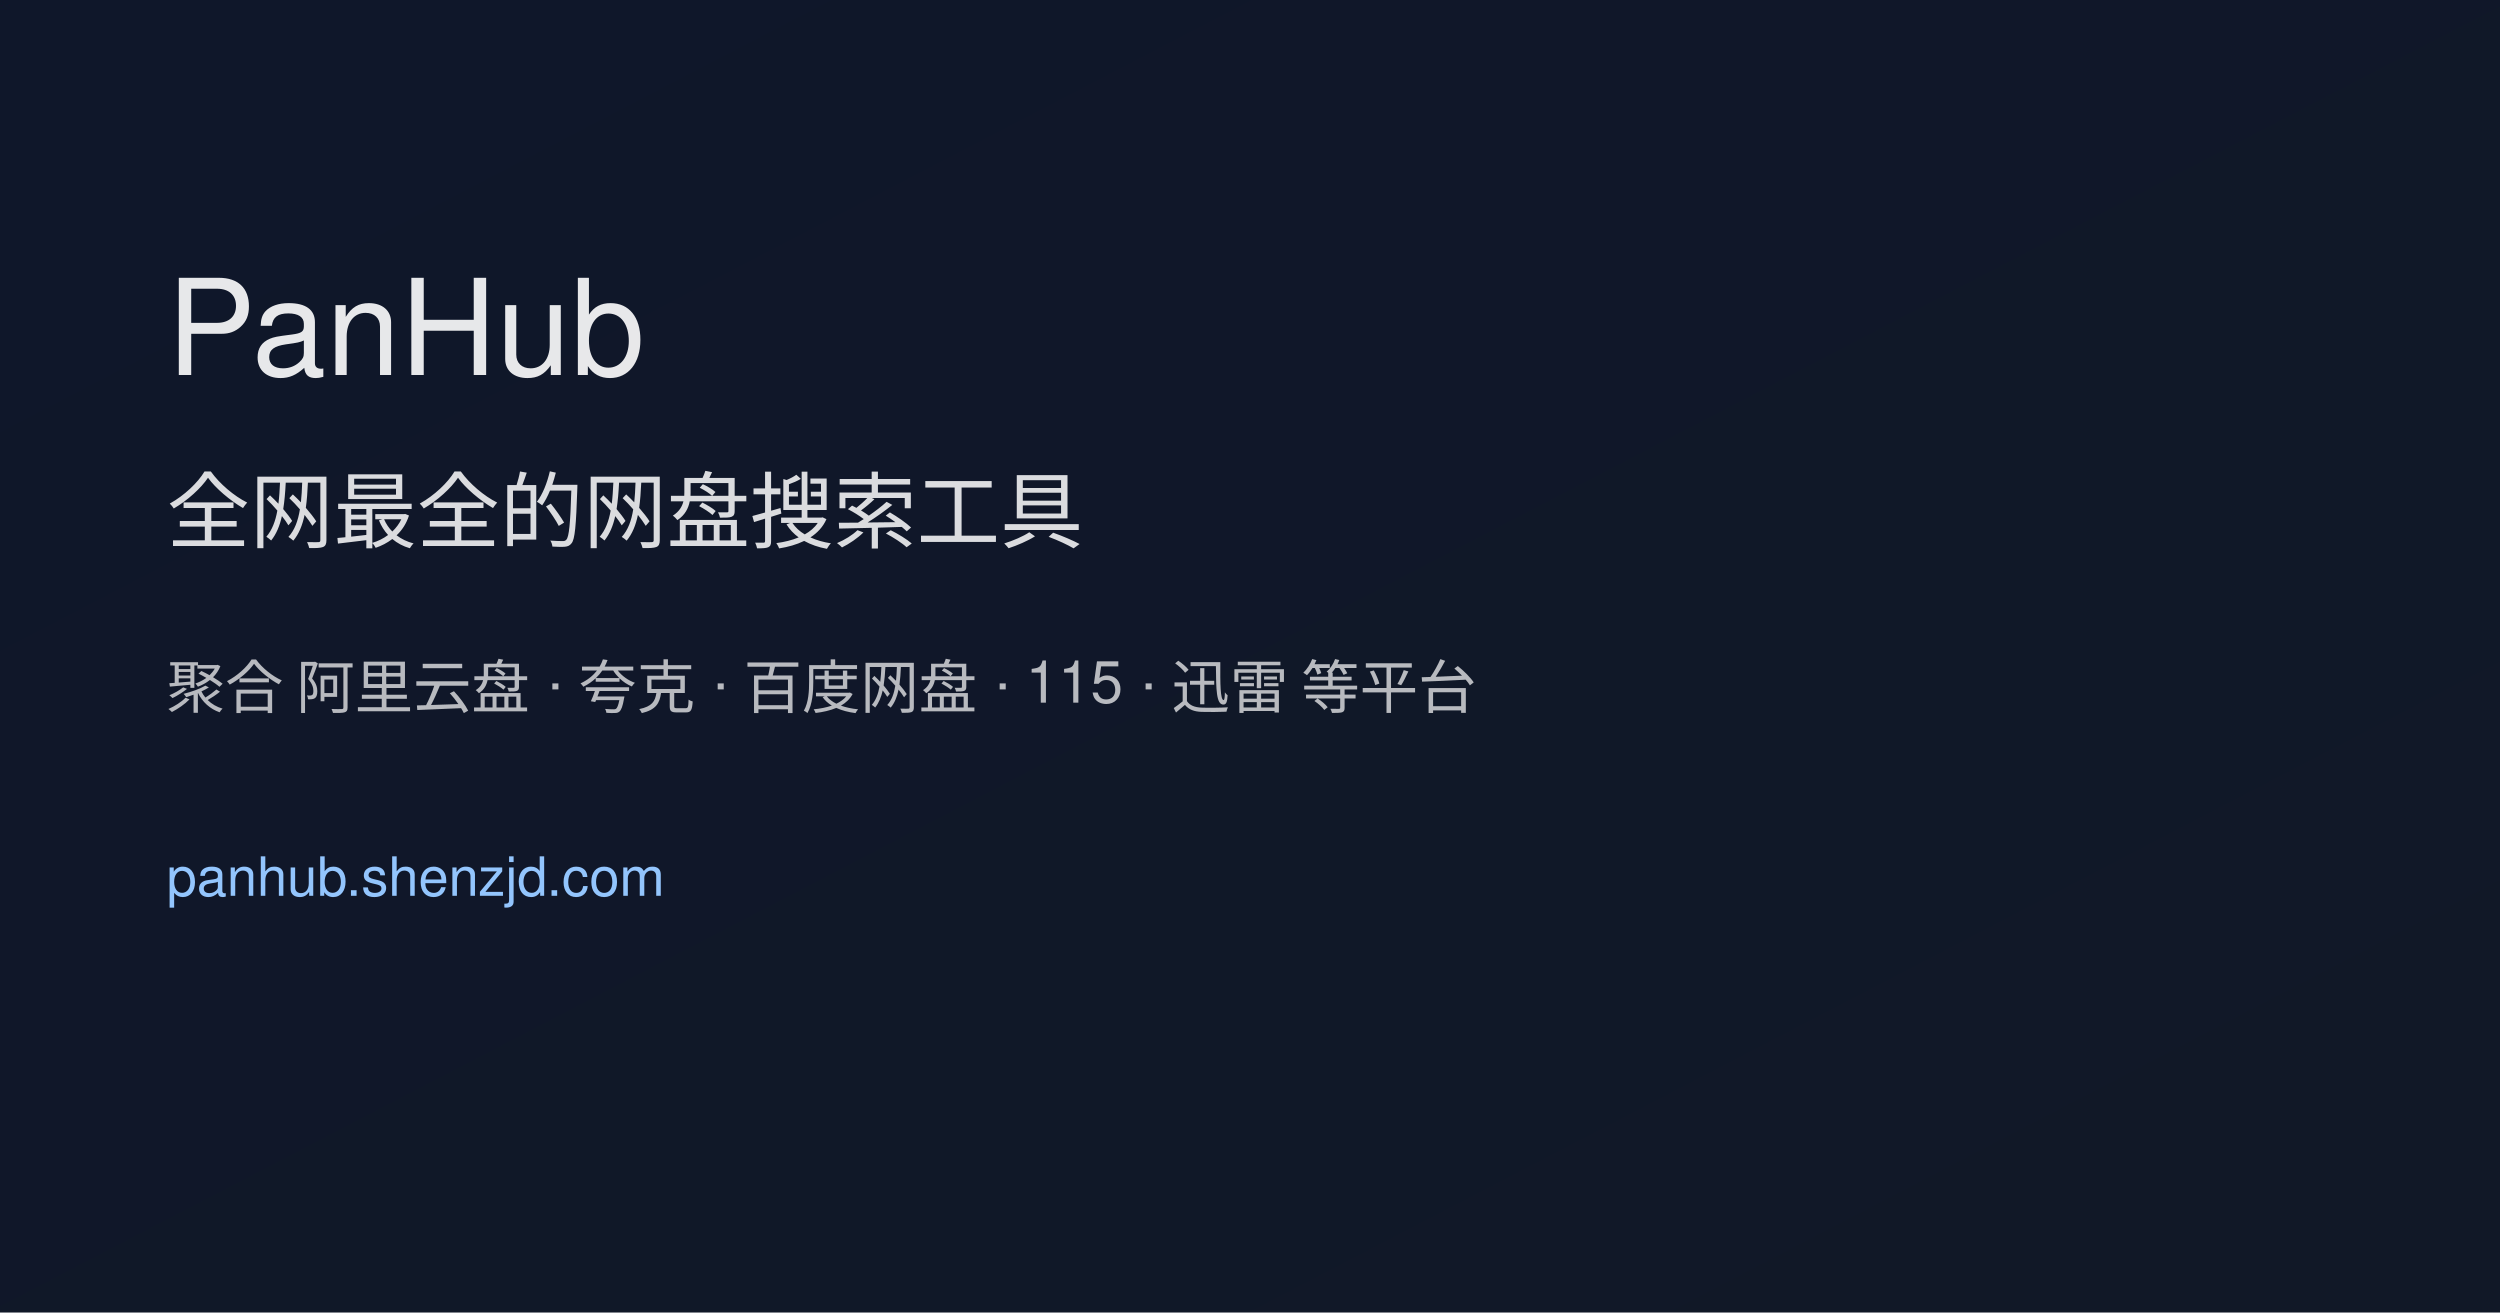
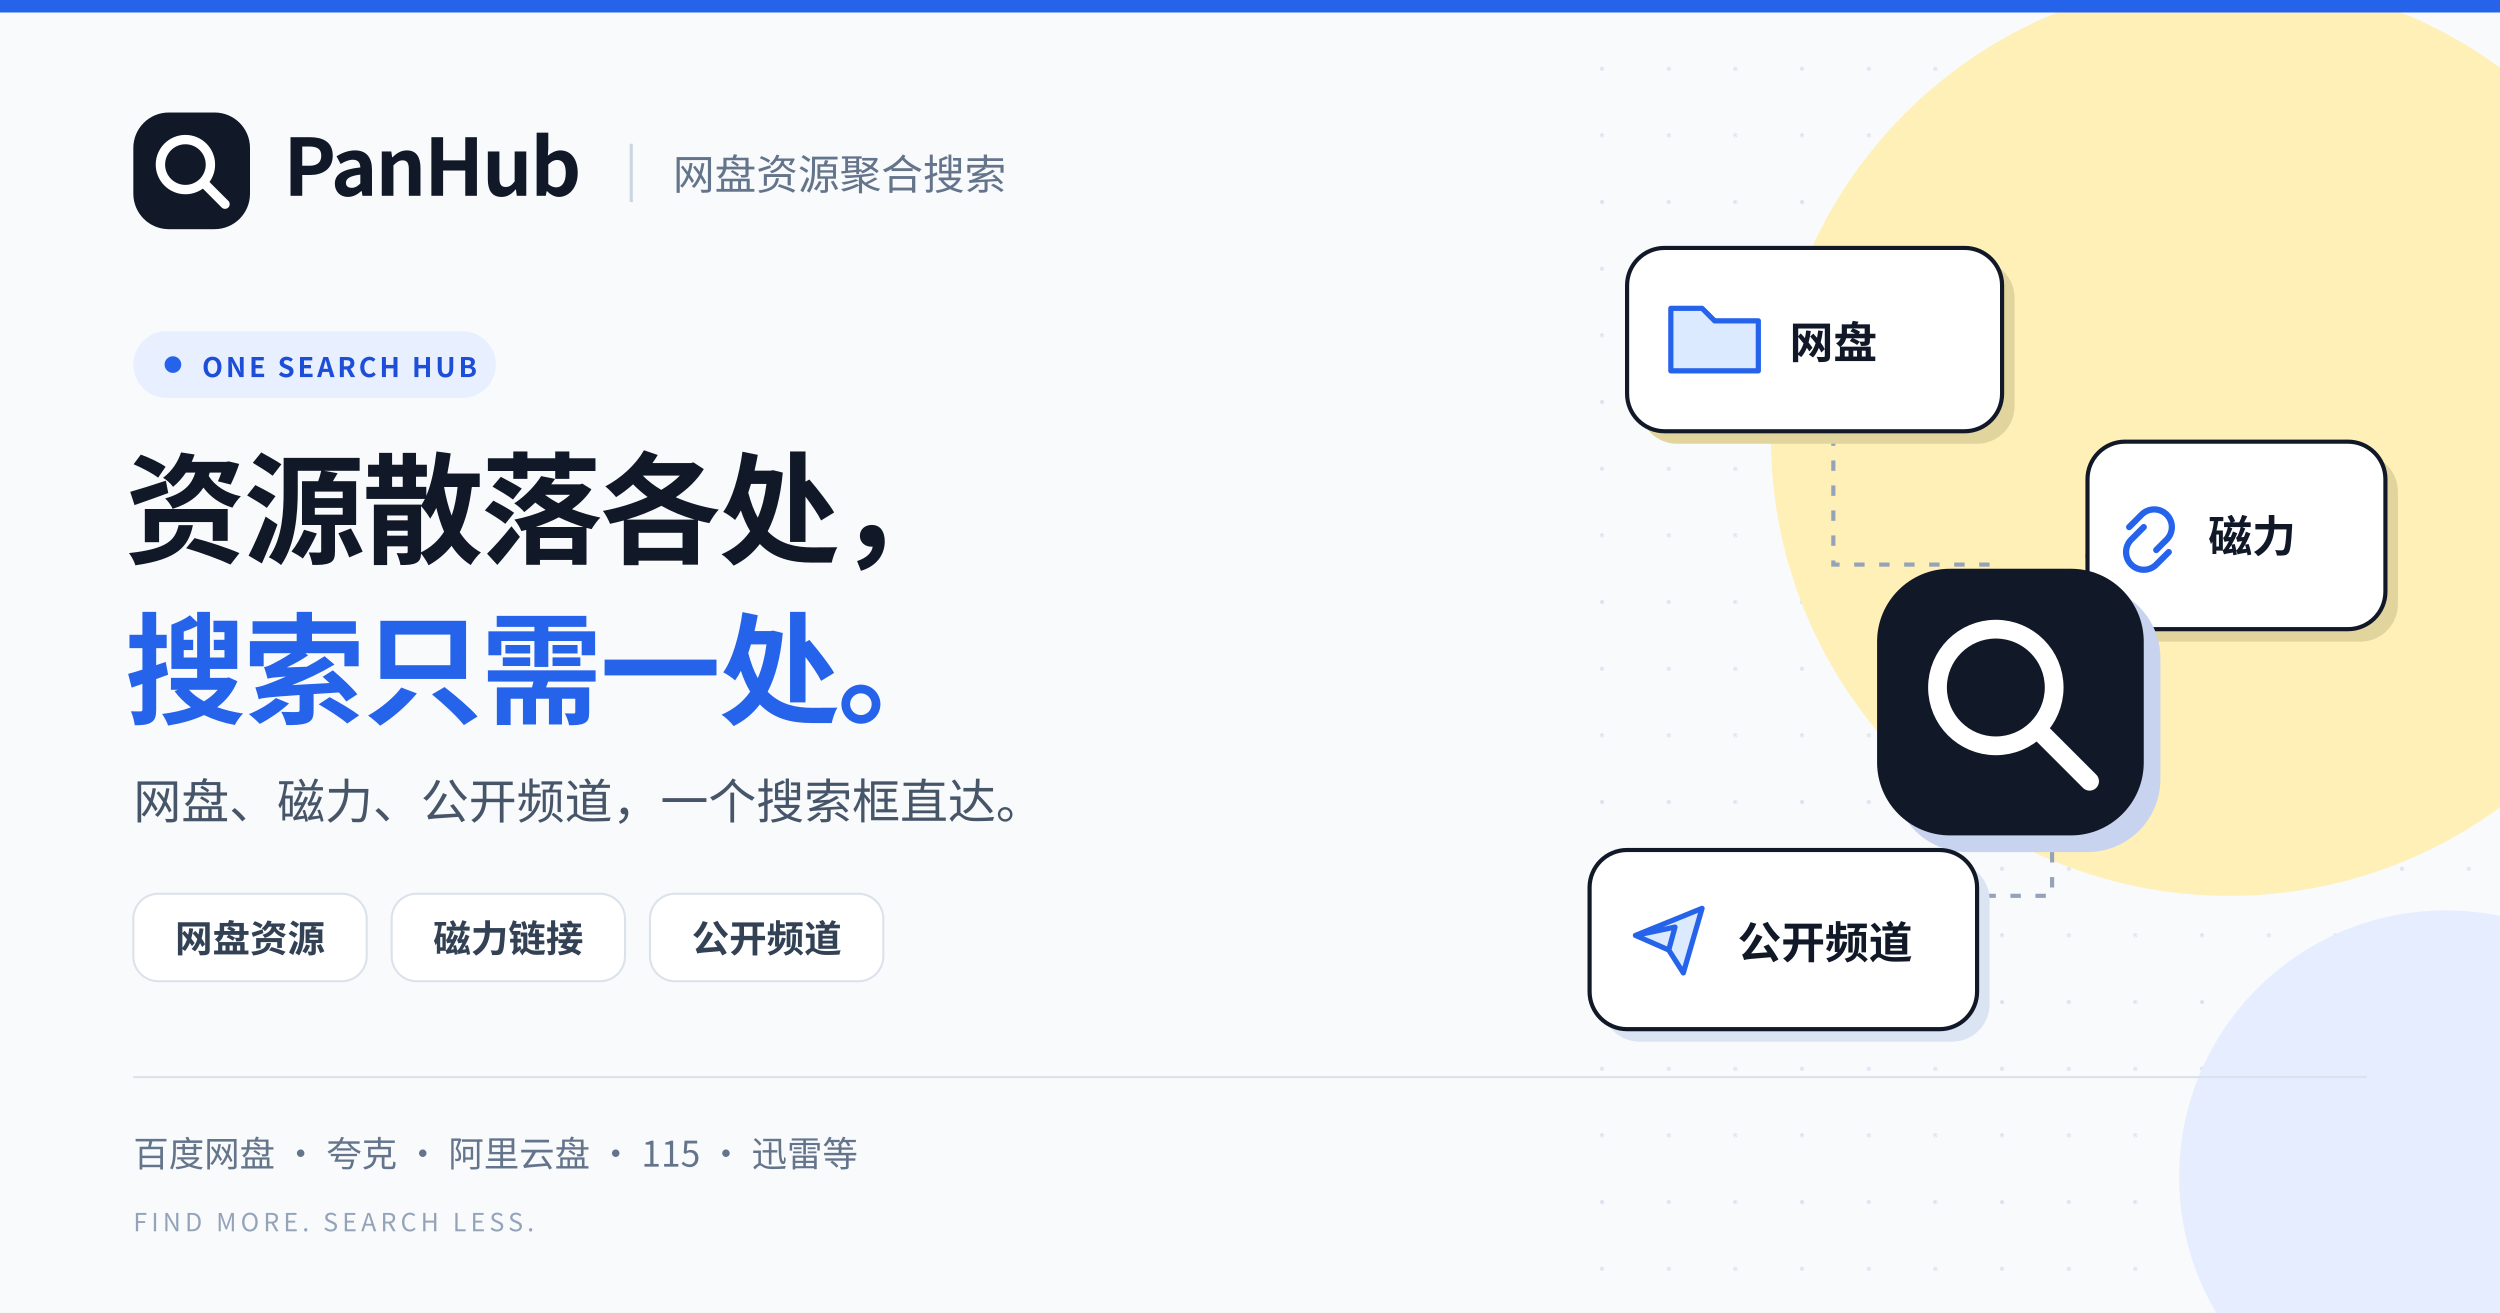
- <svg xmlns="http://www.w3.org/2000/svg" width="1200" height="630" viewBox="0 0 1200 630">
+ <svg xmlns="http://www.w3.org/2000/svg" width="1200" height="630" viewBox="0 0 1200 630" role="img" aria-labelledby="title desc">
  <defs>
-     <linearGradient id="g" x1="0" y1="0" x2="1" y2="1">
-       <stop offset="0%" stop-color="#0f172a" />
-       <stop offset="100%" stop-color="#111827" />
-     </linearGradient>
+     <pattern id="grid" width="32" height="32" patternUnits="userSpaceOnUse">
+       <circle cx="1" cy="1" r="1" fill="#dce3ee" />
+     </pattern>
  </defs>
-   <rect width="1200" height="630" fill="url(#g)" />
-   <g fill="#ffffff" font-family="-apple-system,BlinkMacSystemFont,Segoe UI,Helvetica,Arial">
-     <text x="80" y="180" font-size="64" opacity="0.9">PanHub</text>
-     <text x="80" y="260" font-size="40" opacity="0.85">全网最全的网盘搜索工具</text>
-     <text x="80" y="340" font-size="28" opacity="0.7">聚合 阿里云盘 · 夸克 · 百度网盘 · 115 · 迅雷 等平台</text>
-     <a href="https://panhub.shenzjd.com/" target="_blank" rel="noopener noreferrer">
-       <text x="80" y="430" font-size="26" fill="#93c5fd">panhub.shenzjd.com</text>
-     </a>
+   <rect width="1200" height="630" fill="#f8fafc" />
+   <rect x="760" width="440" height="630" fill="url(#grid)" />
+   <circle cx="1070" cy="210" r="220" fill="#fff0b8" />
+   <circle cx="1174" cy="565" r="128" fill="#e6edff" />
+   <path d="M0 3H1200" stroke="#2563eb" stroke-width="6" />
+   <rect x="64" y="54" width="56" height="56" rx="17" fill="#111827" />
+   <g fill="none" stroke="#fff" stroke-width="4.5" stroke-linecap="round">
+     <circle cx="89" cy="79" r="12" />
+     <path d="m98 88 10 10" />
+   </g>
+   <g font-family="'Segoe UI','Microsoft YaHei','PingFang SC','Noto Sans CJK SC',sans-serif">
+     <text x="136" y="94" fill="#111827" font-size="38" font-weight="750" letter-spacing="-1">PanHub</text>
+     <path d="M303 69V97" stroke="#cbd5e1" stroke-width="1.5" />
+     <text x="323" y="91" fill="#64748b" font-size="20">网盘资源聚合搜索</text>
+     <rect x="64" y="159" width="174" height="32" rx="16" fill="#e8efff" />
+     <circle cx="83" cy="175" r="4" fill="#2563eb" />
+     <text x="97" y="181" fill="#1d4ed8" font-size="13" font-weight="700" letter-spacing="1.4">ONE SEARCH HUB</text>
+     <text x="60" y="266" fill="#111827" font-size="58" font-weight="800" letter-spacing="-1">资源散落各处，</text>
+     <text x="60" y="343" fill="#2563eb" font-size="58" font-weight="800" letter-spacing="-1">搜索只需一处。</text>
+     <text x="64" y="393" fill="#475569" font-size="23">网盘、磁力、公开频道，一个搜索框直达。</text>
+     <g font-size="18" font-weight="600" fill="#334155">
+       <rect x="64" y="429" width="112" height="42" rx="12" fill="#fff" stroke="#dbe2ea" />
+       <text x="120" y="457" text-anchor="middle">网盘资源</text>
+       <rect x="188" y="429" width="112" height="42" rx="12" fill="#fff" stroke="#dbe2ea" />
+       <text x="244" y="457" text-anchor="middle">磁力链接</text>
+       <rect x="312" y="429" width="112" height="42" rx="12" fill="#fff" stroke="#dbe2ea" />
+       <text x="368" y="457" text-anchor="middle">公开频道</text>
+     </g>
+     <g fill="none" stroke="#94a3b8" stroke-width="2" stroke-dasharray="5 7">
+       <path d="M880 185V271H959" />
+       <path d="M1090 267H1000" />
+       <path d="M985 349V430H879" />
+     </g>
+     <rect x="787" y="125" width="180" height="88" rx="18" fill="#e1d49d" />
+     <rect x="781" y="119" width="180" height="88" rx="18" fill="#fff" stroke="#111827" stroke-width="2" />
+     <path d="M802 148h15l6 6h21v24h-42z" fill="#dbeafe" stroke="#2563eb" stroke-width="2.5" stroke-linejoin="round" />
+     <text x="859" y="172" fill="#111827" font-size="21" font-weight="650">网盘</text>
+     <rect x="1008" y="218" width="143" height="90" rx="18" fill="#e1d49d" />
+     <rect x="1002" y="212" width="143" height="90" rx="18" fill="#fff" stroke="#111827" stroke-width="2" />
+     <g fill="none" stroke="#2563eb" stroke-width="3" stroke-linecap="round">
+       <path d="m1022 253 6-6a8 8 0 0 1 12 12l-5 5m-6-11-6 6a8 8 0 0 0 12 12l6-6" />
+     </g>
+     <text x="1060" y="265" fill="#111827" font-size="21" font-weight="650">磁力</text>
+     <rect x="909" y="281" width="128" height="128" rx="35" fill="#c8d4ef" />
+     <rect x="901" y="273" width="128" height="128" rx="35" fill="#111827" />
+     <g fill="none" stroke="#fff" stroke-width="9" stroke-linecap="round">
+       <circle cx="958" cy="330" r="28" />
+       <path d="m979 351 24 24" />
+     </g>
+     <rect x="769" y="414" width="186" height="86" rx="18" fill="#dbe4f3" />
+     <rect x="763" y="408" width="186" height="86" rx="18" fill="#fff" stroke="#111827" stroke-width="2" />
+     <path d="m785 449 32-13-9 31-7-11-16-7 19-4-3 11" fill="#dbeafe" stroke="#2563eb" stroke-width="2.5" stroke-linejoin="round" />
+     <text x="834" y="460" fill="#111827" font-size="21" font-weight="650">公开频道</text>
+     <path d="M64 517H1136" stroke="#dbe2ea" />
+     <text x="64" y="560" fill="#64748b" font-size="17">百度网盘 · 夸克 · 阿里云盘 · 115 · 迅雷等</text>
+     <text x="64" y="591" fill="#94a3b8" font-size="12" letter-spacing="2">FIND MORE. SEARCH LESS.</text>
  </g>
</svg>
